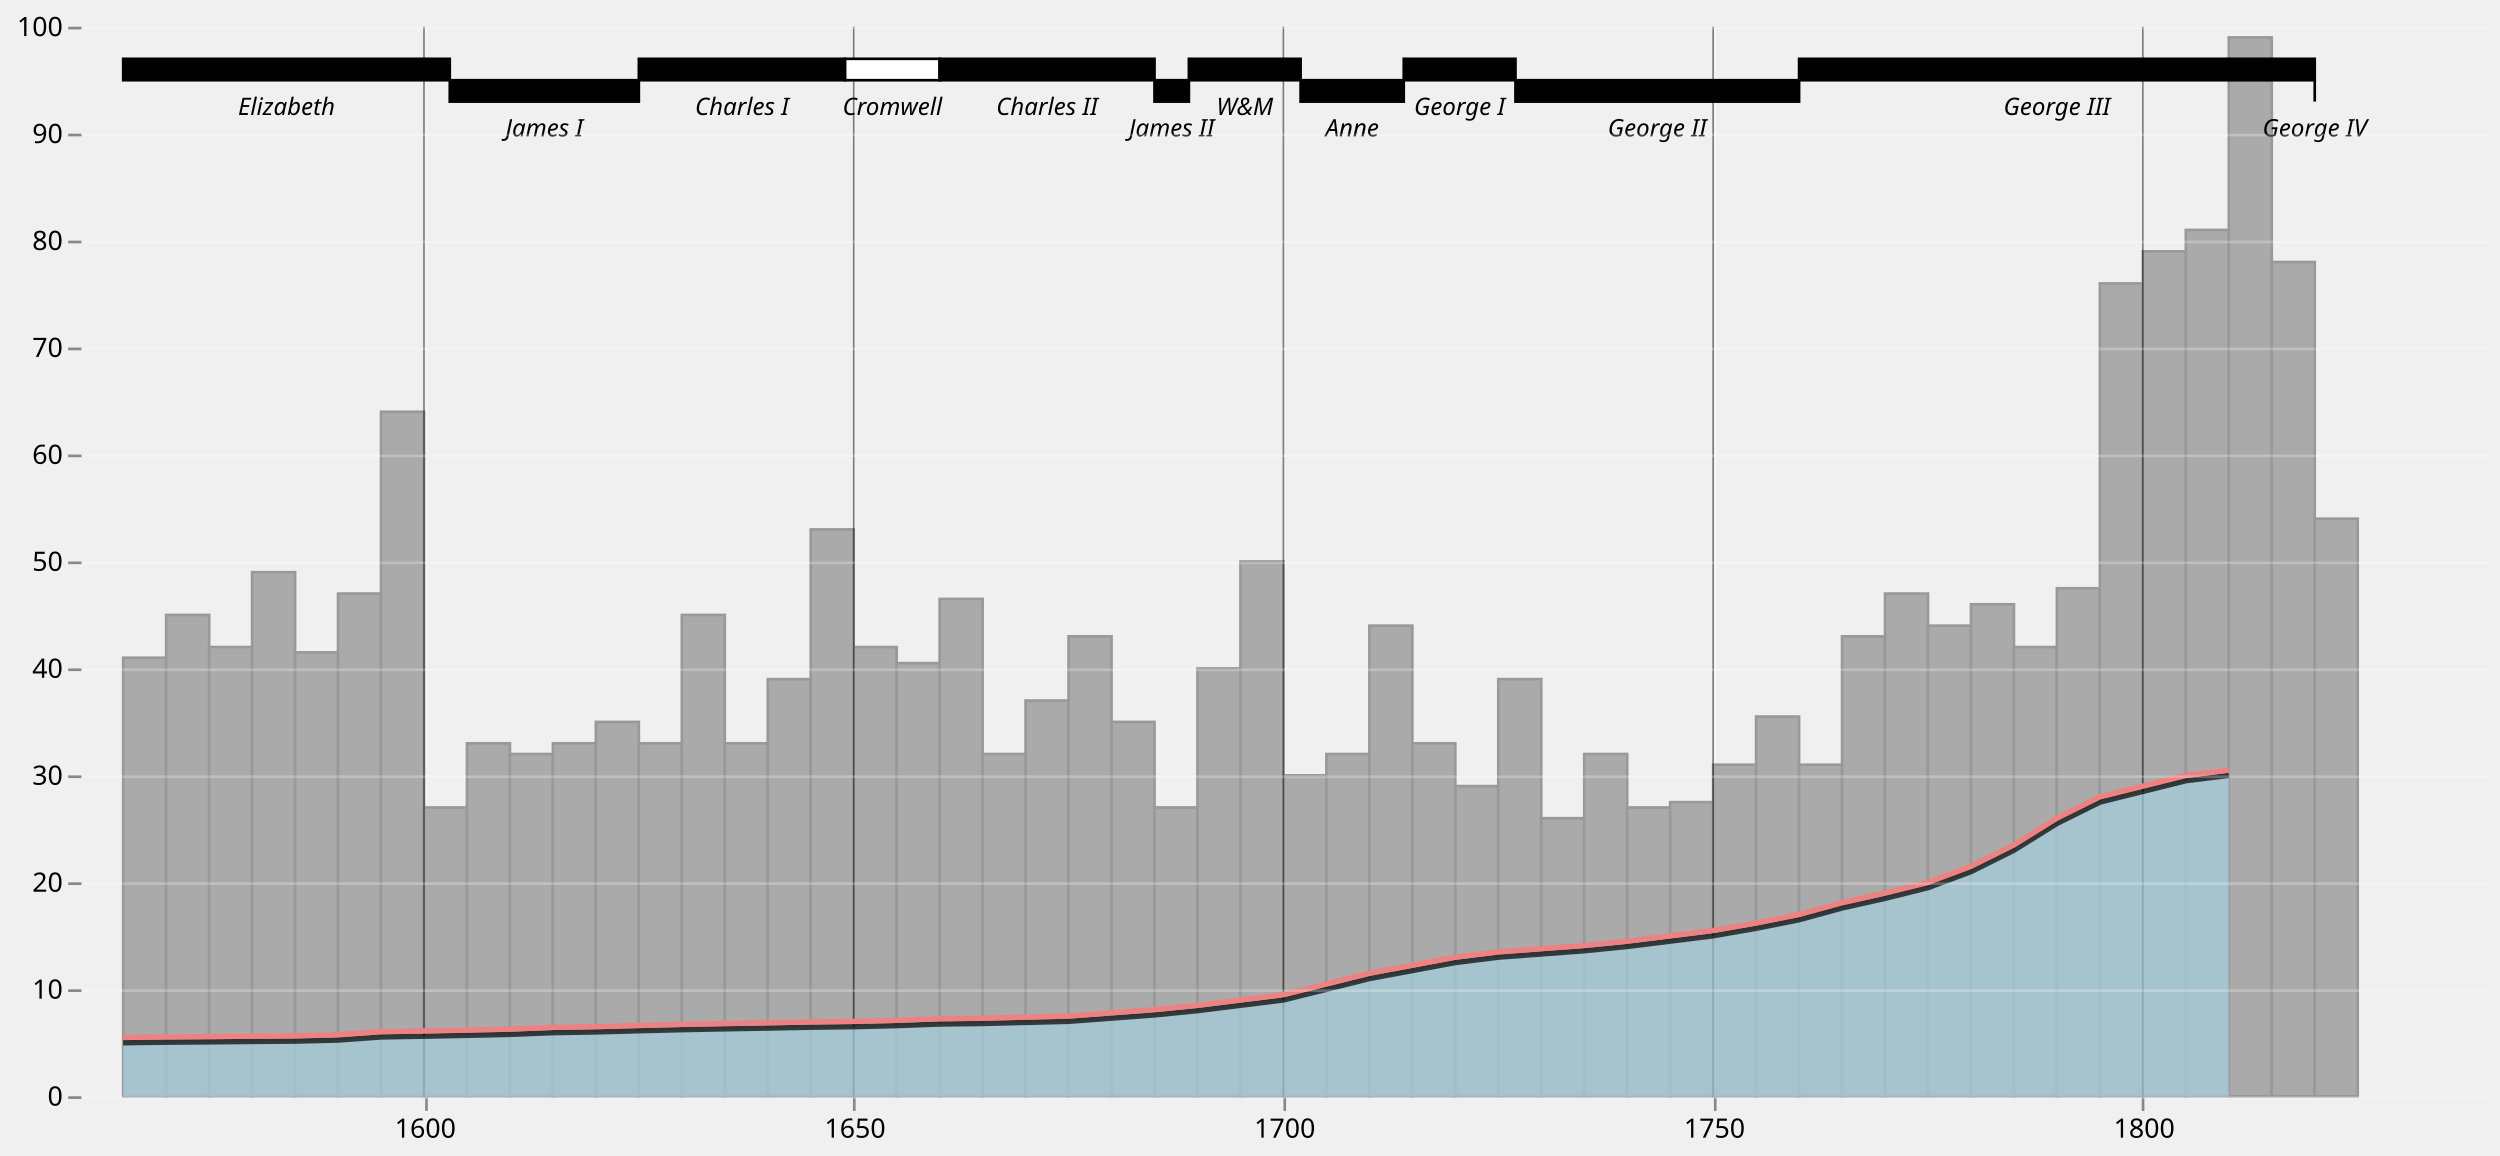
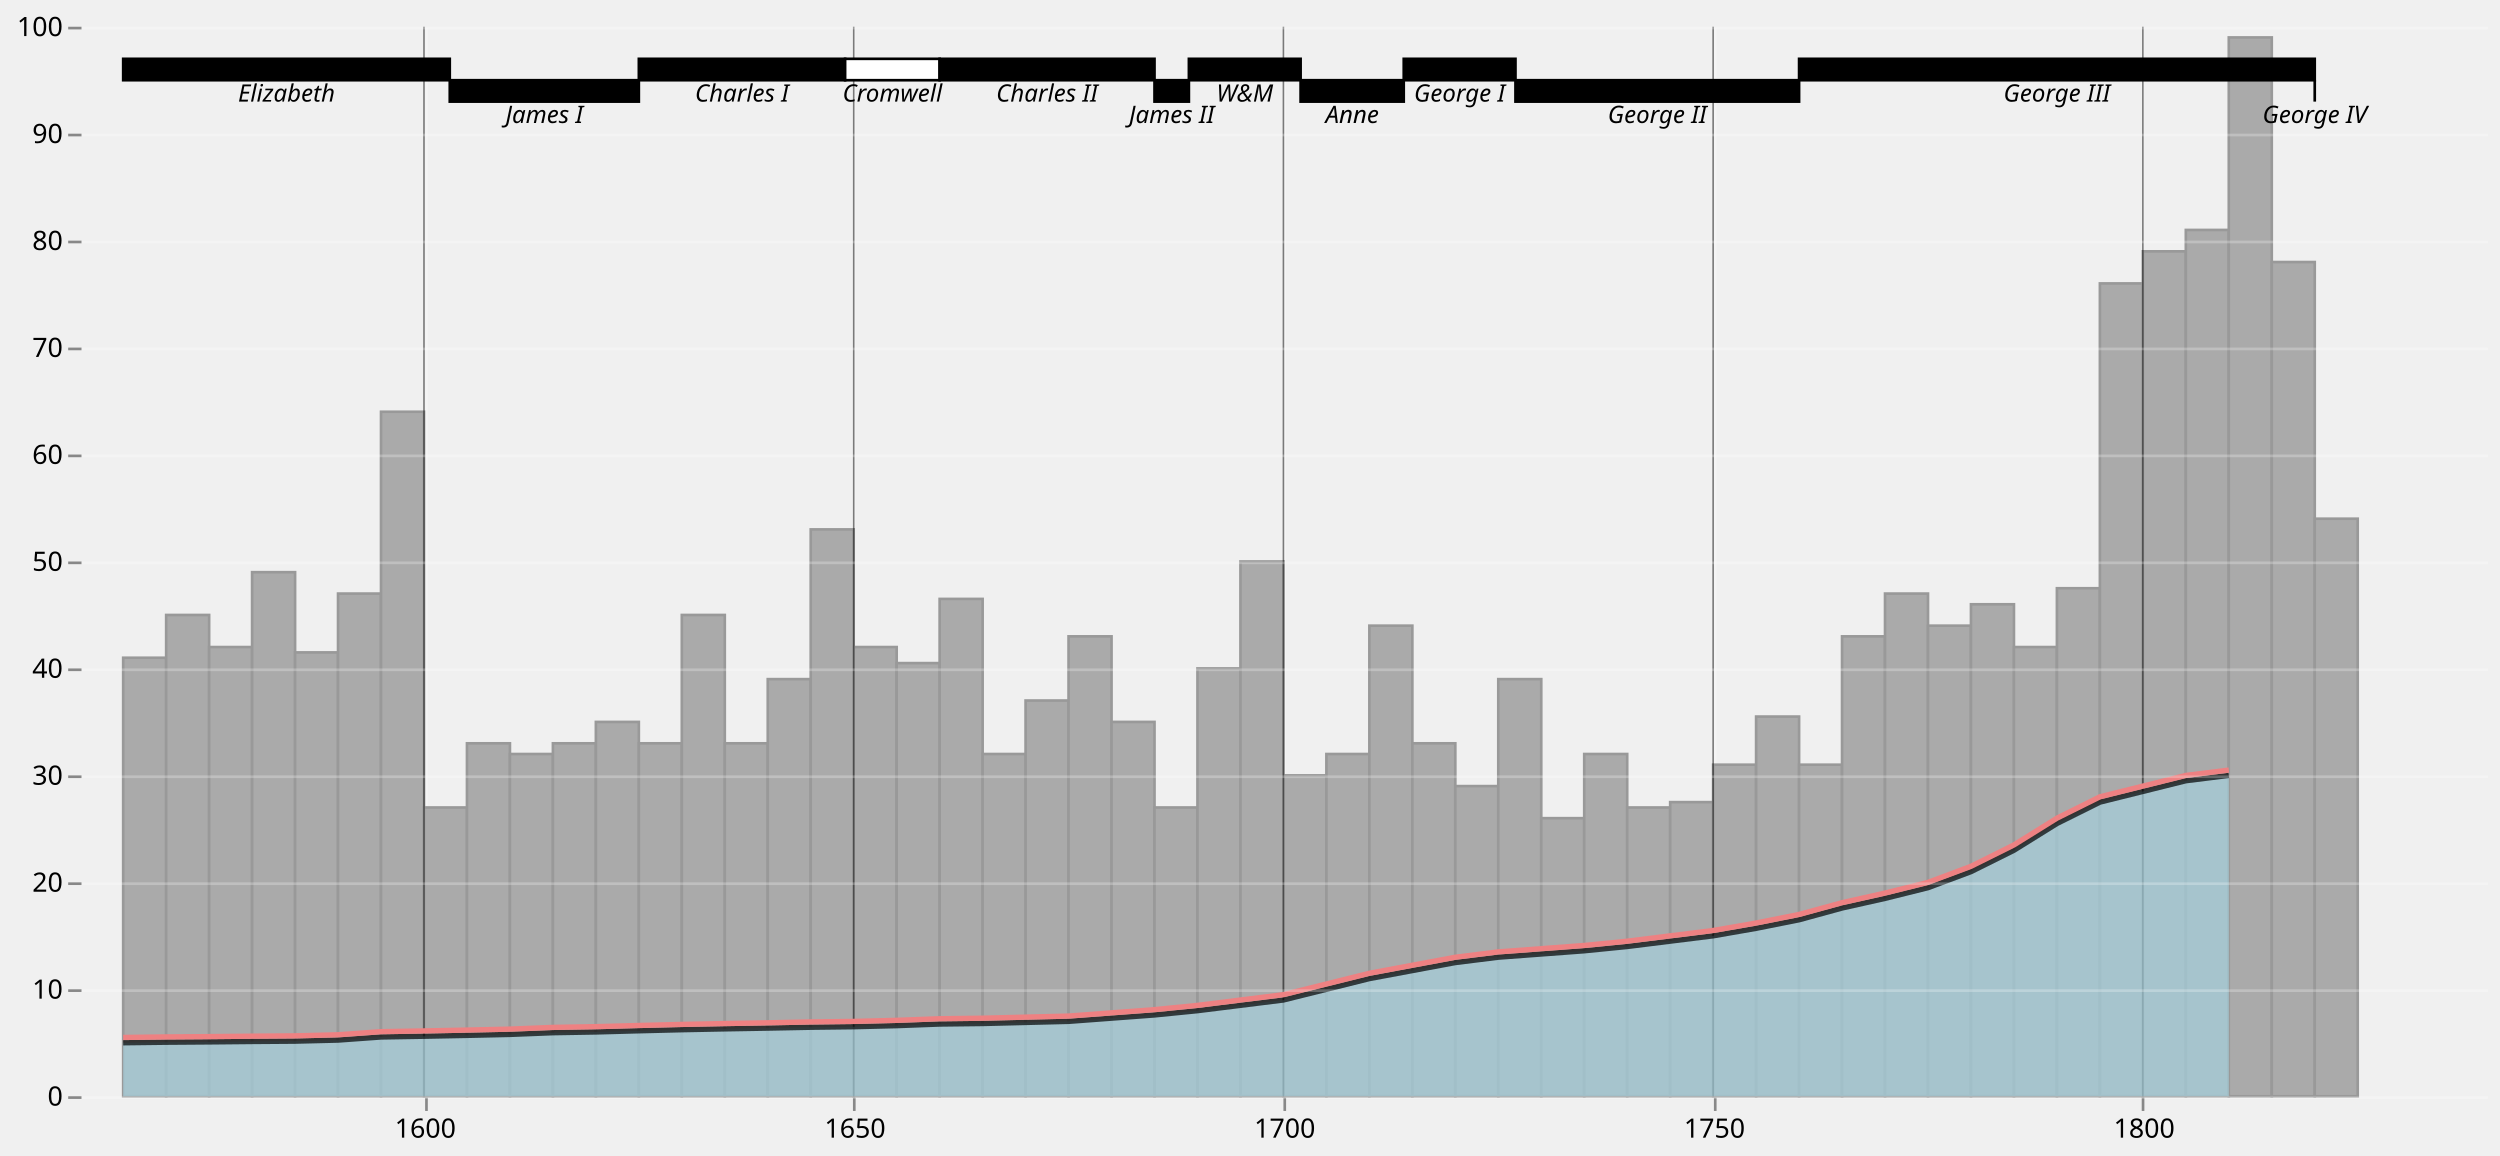
<svg xmlns="http://www.w3.org/2000/svg" class="marks" width="935" height="432" viewBox="0 0 935 432" version="1.1">
  <g transform="translate(30,10)">
    <g class="mark-group role-frame root">
      <g transform="translate(0,0)">
        <path class="background" d="M0.5,0.5h900v400h-900Z" style="fill: none; stroke: none;" />
        <g>
          <g class="mark-group role-axis">
            <g transform="translate(0.5,400.5)">
              <path class="background" d="M0,0h0v0h0Z" style="pointer-events: none; fill: none;" />
              <g>
                <g class="mark-rule role-axis-grid" style="pointer-events: none;">
                  <line transform="translate(129,-400)" x2="0" y2="400" style="fill: none; stroke: white; stroke-opacity: 0.25; stroke-width: 1; opacity: 1;" />
                  <line transform="translate(289,-400)" x2="0" y2="400" style="fill: none; stroke: white; stroke-opacity: 0.25; stroke-width: 1; opacity: 1;" />
                  <line transform="translate(450,-400)" x2="0" y2="400" style="fill: none; stroke: white; stroke-opacity: 0.25; stroke-width: 1; opacity: 1;" />
                  <line transform="translate(611,-400)" x2="0" y2="400" style="fill: none; stroke: white; stroke-opacity: 0.25; stroke-width: 1; opacity: 1;" />
                  <line transform="translate(771,-400)" x2="0" y2="400" style="fill: none; stroke: white; stroke-opacity: 0.25; stroke-width: 1; opacity: 1;" />
                </g>
              </g>
            </g>
          </g>
          <g class="mark-rect role-mark layer_0_marks">
            <path d="M16.071,236h16.071v164h-16.071Z" style="fill: #aaa; stroke: #999;" />
            <path d="M32.143,220h16.071v180h-16.071Z" style="fill: #aaa; stroke: #999;" />
            <path d="M48.214,232h16.071v168h-16.071Z" style="fill: #aaa; stroke: #999;" />
            <path d="M64.286,204h16.071v196h-16.071Z" style="fill: #aaa; stroke: #999;" />
            <path d="M80.357,234h16.071v166h-16.071Z" style="fill: #aaa; stroke: #999;" />
            <path d="M96.429,212h16.071v188h-16.071Z" style="fill: #aaa; stroke: #999;" />
            <path d="M112.5,144h16.071v256h-16.071Z" style="fill: #aaa; stroke: #999;" />
            <path d="M128.571,292h16.071v108h-16.071Z" style="fill: #aaa; stroke: #999;" />
            <path d="M144.643,268h16.071v132h-16.071Z" style="fill: #aaa; stroke: #999;" />
            <path d="M160.714,272h16.071v128h-16.071Z" style="fill: #aaa; stroke: #999;" />
            <path d="M176.786,268h16.071v132h-16.071Z" style="fill: #aaa; stroke: #999;" />
            <path d="M192.857,260h16.071v140h-16.071Z" style="fill: #aaa; stroke: #999;" />
            <path d="M208.929,268h16.071v132h-16.071Z" style="fill: #aaa; stroke: #999;" />
            <path d="M225,220h16.071v180h-16.071Z" style="fill: #aaa; stroke: #999;" />
            <path d="M241.071,268h16.071v132h-16.071Z" style="fill: #aaa; stroke: #999;" />
            <path d="M257.143,244h16.071v156h-16.071Z" style="fill: #aaa; stroke: #999;" />
            <path d="M273.214,188h16.071v212h-16.071Z" style="fill: #aaa; stroke: #999;" />
            <path d="M289.286,232h16.071v168h-16.071Z" style="fill: #aaa; stroke: #999;" />
            <path d="M305.357,238h16.071v162h-16.071Z" style="fill: #aaa; stroke: #999;" />
            <path d="M321.429,214h16.071v186h-16.071Z" style="fill: #aaa; stroke: #999;" />
            <path d="M337.5,272h16.071v128h-16.071Z" style="fill: #aaa; stroke: #999;" />
            <path d="M353.571,252h16.071v148h-16.071Z" style="fill: #aaa; stroke: #999;" />
            <path d="M369.643,228h16.071v172h-16.071Z" style="fill: #aaa; stroke: #999;" />
            <path d="M385.714,260h16.071v140h-16.071Z" style="fill: #aaa; stroke: #999;" />
            <path d="M401.786,292h16.071v108h-16.071Z" style="fill: #aaa; stroke: #999;" />
            <path d="M417.857,240h16.071v160h-16.071Z" style="fill: #aaa; stroke: #999;" />
            <path d="M433.929,200h16.071v200h-16.071Z" style="fill: #aaa; stroke: #999;" />
            <path d="M450,280h16.071v120h-16.071Z" style="fill: #aaa; stroke: #999;" />
            <path d="M466.071,272h16.071v128h-16.071Z" style="fill: #aaa; stroke: #999;" />
            <path d="M482.143,224h16.071v176h-16.071Z" style="fill: #aaa; stroke: #999;" />
            <path d="M498.214,268h16.071v132h-16.071Z" style="fill: #aaa; stroke: #999;" />
            <path d="M514.286,284h16.071v116h-16.071Z" style="fill: #aaa; stroke: #999;" />
            <path d="M530.357,244h16.071v156h-16.071Z" style="fill: #aaa; stroke: #999;" />
            <path d="M546.429,296h16.071v104h-16.071Z" style="fill: #aaa; stroke: #999;" />
            <path d="M562.5,272h16.071v128h-16.071Z" style="fill: #aaa; stroke: #999;" />
            <path d="M578.571,292h16.071v108h-16.071Z" style="fill: #aaa; stroke: #999;" />
            <path d="M594.643,290h16.071v110h-16.071Z" style="fill: #aaa; stroke: #999;" />
            <path d="M610.714,276h16.071v124h-16.071Z" style="fill: #aaa; stroke: #999;" />
            <path d="M626.786,258h16.071v142h-16.071Z" style="fill: #aaa; stroke: #999;" />
            <path d="M642.857,276h16.071v124h-16.071Z" style="fill: #aaa; stroke: #999;" />
            <path d="M658.929,228h16.071v172h-16.071Z" style="fill: #aaa; stroke: #999;" />
            <path d="M675,212h16.071v188h-16.071Z" style="fill: #aaa; stroke: #999;" />
            <path d="M691.071,224h16.071v176h-16.071Z" style="fill: #aaa; stroke: #999;" />
            <path d="M707.143,216h16.071v184h-16.071Z" style="fill: #aaa; stroke: #999;" />
            <path d="M723.214,232h16.071v168h-16.071Z" style="fill: #aaa; stroke: #999;" />
            <path d="M739.286,210h16.071v190h-16.071Z" style="fill: #aaa; stroke: #999;" />
            <path d="M755.357,96h16.071v304h-16.071Z" style="fill: #aaa; stroke: #999;" />
            <path d="M771.429,84h16.071v316h-16.071Z" style="fill: #aaa; stroke: #999;" />
            <path d="M787.5,76h16.071v324h-16.071Z" style="fill: #aaa; stroke: #999;" />
            <path d="M803.571,4h16.071v396h-16.071Z" style="fill: #aaa; stroke: #999;" />
            <path d="M819.643,88h16.071v312h-16.071Z" style="fill: #aaa; stroke: #999;" />
            <path d="M835.714,184h16.071v216h-16.071Z" style="fill: #aaa; stroke: #999;" />
          </g>
          <g class="mark-rule role-mark layer_1_marks">
            <line transform="translate(128.5714,400)" x2="0" y2="-400" style="fill: none; stroke: #000; stroke-width: 0.6; opacity: 0.5;" />
            <line transform="translate(289.2857,400)" x2="0" y2="-400" style="fill: none; stroke: #000; stroke-width: 0.6; opacity: 0.5;" />
            <line transform="translate(450,400)" x2="0" y2="-400" style="fill: none; stroke: #000; stroke-width: 0.6; opacity: 0.5;" />
            <line transform="translate(610.7143,400)" x2="0" y2="-400" style="fill: none; stroke: #000; stroke-width: 0.6; opacity: 0.5;" />
            <line transform="translate(771.4286,400)" x2="0" y2="-400" style="fill: none; stroke: #000; stroke-width: 0.6; opacity: 0.5;" />
          </g>
          <g class="mark-area role-mark layer_2_marks">
            <path d="M803.571,280L787.5,282L771.429,286L755.357,290L739.286,298L723.214,308L707.143,316L691.071,322L675,326L658.929,329.6L642.857,334L626.786,337.2L610.714,340L594.643,342L578.571,344L562.5,345.6L546.429,346.8L530.357,348L514.286,350L498.214,353L482.143,356L466.071,360L450,364L433.929,366L417.857,368L401.786,369.6L385.714,370.8L369.643,372L353.571,372.4L337.5,372.8L321.429,373L305.357,373.6L289.286,374L273.214,374.2L257.143,374.52L241.071,374.8L225,375.12L208.929,375.52L192.857,375.96L176.786,376.24L160.714,376.88L144.643,377.24L128.571,377.56L112.5,377.84L96.429,379L80.357,379.4L64.286,379.52L48.214,379.68L32.143,379.8L16.071,380L16.071,400L32.143,400L48.214,400L64.286,400L80.357,400L96.429,400L112.5,400L128.571,400L144.643,400L160.714,400L176.786,400L192.857,400L208.929,400L225,400L241.071,400L257.143,400L273.214,400L289.286,400L305.357,400L321.429,400L337.5,400L353.571,400L369.643,400L385.714,400L401.786,400L417.857,400L433.929,400L450,400L466.071,400L482.143,400L498.214,400L514.286,400L530.357,400L546.429,400L562.5,400L578.571,400L594.643,400L610.714,400L626.786,400L642.857,400L658.929,400L675,400L691.071,400L707.143,400L723.214,400L739.286,400L755.357,400L771.429,400L787.5,400L803.571,400Z" style="fill: #a4cedb; opacity: 0.7;" />
          </g>
          <g class="mark-line role-mark layer_3_marks">
            <path d="M803.571,280L787.5,282L771.429,286L755.357,290L739.286,298L723.214,308L707.143,316L691.071,322L675,326L658.929,329.6L642.857,334L626.786,337.2L610.714,340L594.643,342L578.571,344L562.5,345.6L546.429,346.8L530.357,348L514.286,350L498.214,353L482.143,356L466.071,360L450,364L433.929,366L417.857,368L401.786,369.6L385.714,370.8L369.643,372L353.571,372.4L337.5,372.8L321.429,373L305.357,373.6L289.286,374L273.214,374.2L257.143,374.52L241.071,374.8L225,375.12L208.929,375.52L192.857,375.96L176.786,376.24L160.714,376.88L144.643,377.24L128.571,377.56L112.5,377.84L96.429,379L80.357,379.4L64.286,379.52L48.214,379.68L32.143,379.8L16.071,380" style="fill: none; stroke: #000; stroke-width: 2; opacity: 0.7;" />
          </g>
          <g class="mark-line role-mark layer_4_marks">
            <path d="M803.571,278L787.5,280L771.429,284L755.357,288L739.286,296L723.214,306L707.143,314L691.071,320L675,324L658.929,327.6L642.857,332L626.786,335.2L610.714,338L594.643,340L578.571,342L562.5,343.6L546.429,344.8L530.357,346L514.286,348L498.214,351L482.143,354L466.071,358L450,362L433.929,364L417.857,366L401.786,367.6L385.714,368.8L369.643,370L353.571,370.4L337.5,370.8L321.429,371L305.357,371.6L289.286,372L273.214,372.2L257.143,372.52L241.071,372.8L225,373.12L208.929,373.52L192.857,373.96L176.786,374.24L160.714,374.88L144.643,375.24L128.571,375.56L112.5,375.84L96.429,377L80.357,377.4L64.286,377.52L48.214,377.68L32.143,377.8L16.071,378" style="fill: none; stroke: #EE8182; stroke-width: 2;" />
          </g>
          <g class="mark-rect role-mark layer_5_marks">
            <path d="M16.071,12h122.143v8h-122.143Z" style="fill: black; stroke: #000;" />
            <path d="M138.214,20h70.714v8h-70.714Z" style="fill: black; stroke: #000;" />
            <path d="M208.929,12h77.143v8h-77.143Z" style="fill: black; stroke: #000;" />
            <path d="M286.071,12h35.357v8h-35.357Z" style="fill: white; stroke: #000;" />
            <path d="M321.429,12h80.357v8h-80.357Z" style="fill: black; stroke: #000;" />
            <path d="M401.786,20h12.857v8h-12.857Z" style="fill: black; stroke: #000;" />
            <path d="M414.643,12h41.786v8h-41.786Z" style="fill: black; stroke: #000;" />
            <path d="M456.429,20h38.571v8h-38.571Z" style="fill: black; stroke: #000;" />
            <path d="M495,12h41.786v8h-41.786Z" style="fill: black; stroke: #000;" />
            <path d="M536.786,20h106.071v8h-106.071Z" style="fill: black; stroke: #000;" />
            <path d="M642.857,12h192.857v8h-192.857Z" style="fill: black; stroke: #000;" />
            <path d="M835.714,20h0v8h0Z" style="fill: black; stroke: #000;" />
          </g>
          <g class="mark-text role-mark layer_6_marks">
-             <text text-anchor="middle" transform="translate(77.14286,33)" style="font-family: sans-serif; font-size: 9px; font-style: italic; fill: black;">Elizabeth</text>
-             <text text-anchor="middle" transform="translate(173.5714,41)" style="font-family: sans-serif; font-size: 9px; font-style: italic; fill: black;">James I</text>
-             <text text-anchor="middle" transform="translate(247.5,33)" style="font-family: sans-serif; font-size: 9px; font-style: italic; fill: black;">Charles I</text>
-             <text text-anchor="middle" transform="translate(303.75,33)" style="font-family: sans-serif; font-size: 9px; font-style: italic; fill: black;">Cromwell</text>
-             <text text-anchor="middle" transform="translate(361.6071,33)" style="font-family: sans-serif; font-size: 9px; font-style: italic; fill: black;">Charles II</text>
-             <text text-anchor="middle" transform="translate(408.2143,41)" style="font-family: sans-serif; font-size: 9px; font-style: italic; fill: black;">James II</text>
-             <text text-anchor="middle" transform="translate(435.5357,33)" style="font-family: sans-serif; font-size: 9px; font-style: italic; fill: black;">W&amp;M</text>
-             <text text-anchor="middle" transform="translate(475.7143,41)" style="font-family: sans-serif; font-size: 9px; font-style: italic; fill: black;">Anne</text>
-             <text text-anchor="middle" transform="translate(515.8929,33)" style="font-family: sans-serif; font-size: 9px; font-style: italic; fill: black;">George I</text>
-             <text text-anchor="middle" transform="translate(589.8214,41)" style="font-family: sans-serif; font-size: 9px; font-style: italic; fill: black;">George II</text>
-             <text text-anchor="middle" transform="translate(739.2857,33)" style="font-family: sans-serif; font-size: 9px; font-style: italic; fill: black;">George III</text>
-             <text text-anchor="middle" transform="translate(835.7143,41)" style="font-family: sans-serif; font-size: 9px; font-style: italic; fill: black;">George IV</text>
+             <text text-anchor="middle" transform="translate(77.14286,28)" style="font-family: sans-serif; font-size: 9px; font-style: italic; fill: black;">Elizabeth</text>
+             <text text-anchor="middle" transform="translate(173.5714,36)" style="font-family: sans-serif; font-size: 9px; font-style: italic; fill: black;">James I</text>
+             <text text-anchor="middle" transform="translate(247.5,28)" style="font-family: sans-serif; font-size: 9px; font-style: italic; fill: black;">Charles I</text>
+             <text text-anchor="middle" transform="translate(303.75,28)" style="font-family: sans-serif; font-size: 9px; font-style: italic; fill: black;">Cromwell</text>
+             <text text-anchor="middle" transform="translate(361.6071,28)" style="font-family: sans-serif; font-size: 9px; font-style: italic; fill: black;">Charles II</text>
+             <text text-anchor="middle" transform="translate(408.2143,36)" style="font-family: sans-serif; font-size: 9px; font-style: italic; fill: black;">James II</text>
+             <text text-anchor="middle" transform="translate(435.5357,28)" style="font-family: sans-serif; font-size: 9px; font-style: italic; fill: black;">W&amp;M</text>
+             <text text-anchor="middle" transform="translate(475.7143,36)" style="font-family: sans-serif; font-size: 9px; font-style: italic; fill: black;">Anne</text>
+             <text text-anchor="middle" transform="translate(515.8929,28)" style="font-family: sans-serif; font-size: 9px; font-style: italic; fill: black;">George I</text>
+             <text text-anchor="middle" transform="translate(589.8214,36)" style="font-family: sans-serif; font-size: 9px; font-style: italic; fill: black;">George II</text>
+             <text text-anchor="middle" transform="translate(739.2857,28)" style="font-family: sans-serif; font-size: 9px; font-style: italic; fill: black;">George III</text>
+             <text text-anchor="middle" transform="translate(835.7143,36)" style="font-family: sans-serif; font-size: 9px; font-style: italic; fill: black;">George IV</text>
          </g>
          <g class="mark-group role-axis">
            <g transform="translate(0.5,400.5)">
              <path class="background" d="M0,0h0v0h0Z" style="pointer-events: none; fill: none;" />
              <g>
                <g class="mark-rule role-axis-tick" style="pointer-events: none;">
                  <line transform="translate(129,0)" x2="0" y2="5" style="fill: none; stroke: #888; stroke-width: 1; opacity: 1;" />
                  <line transform="translate(289,0)" x2="0" y2="5" style="fill: none; stroke: #888; stroke-width: 1; opacity: 1;" />
                  <line transform="translate(450,0)" x2="0" y2="5" style="fill: none; stroke: #888; stroke-width: 1; opacity: 1;" />
                  <line transform="translate(611,0)" x2="0" y2="5" style="fill: none; stroke: #888; stroke-width: 1; opacity: 1;" />
                  <line transform="translate(771,0)" x2="0" y2="5" style="fill: none; stroke: #888; stroke-width: 1; opacity: 1;" />
                </g>
                <g class="mark-text role-axis-label" style="pointer-events: none;">
                  <text text-anchor="middle" transform="translate(128.5714,15)" style="font-family: sans-serif; font-size: 10px; fill: #000; opacity: 1;">1600</text>
                  <text text-anchor="middle" transform="translate(289.2857,15)" style="font-family: sans-serif; font-size: 10px; fill: #000; opacity: 1;">1650</text>
                  <text text-anchor="middle" transform="translate(450,15)" style="font-family: sans-serif; font-size: 10px; fill: #000; opacity: 1;">1700</text>
                  <text text-anchor="middle" transform="translate(610.7143,15)" style="font-family: sans-serif; font-size: 10px; fill: #000; opacity: 1;">1750</text>
                  <text text-anchor="middle" transform="translate(771.4286,15)" style="font-family: sans-serif; font-size: 10px; fill: #000; opacity: 1;">1800</text>
                </g>
              </g>
            </g>
          </g>
          <g class="mark-group role-axis">
            <g transform="translate(0.5,0.5)">
              <path class="background" d="M0,0h0v0h0Z" style="pointer-events: none; fill: none;" />
              <g>
                <g class="mark-rule role-axis-tick" style="pointer-events: none;">
                  <line transform="translate(0,400)" x2="-5" y2="0" style="fill: none; stroke: #888; stroke-width: 1; opacity: 1;" />
                  <line transform="translate(0,360)" x2="-5" y2="0" style="fill: none; stroke: #888; stroke-width: 1; opacity: 1;" />
                  <line transform="translate(0,320)" x2="-5" y2="0" style="fill: none; stroke: #888; stroke-width: 1; opacity: 1;" />
                  <line transform="translate(0,280)" x2="-5" y2="0" style="fill: none; stroke: #888; stroke-width: 1; opacity: 1;" />
                  <line transform="translate(0,240)" x2="-5" y2="0" style="fill: none; stroke: #888; stroke-width: 1; opacity: 1;" />
                  <line transform="translate(0,200)" x2="-5" y2="0" style="fill: none; stroke: #888; stroke-width: 1; opacity: 1;" />
                  <line transform="translate(0,160)" x2="-5" y2="0" style="fill: none; stroke: #888; stroke-width: 1; opacity: 1;" />
                  <line transform="translate(0,120)" x2="-5" y2="0" style="fill: none; stroke: #888; stroke-width: 1; opacity: 1;" />
                  <line transform="translate(0,80)" x2="-5" y2="0" style="fill: none; stroke: #888; stroke-width: 1; opacity: 1;" />
                  <line transform="translate(0,40)" x2="-5" y2="0" style="fill: none; stroke: #888; stroke-width: 1; opacity: 1;" />
                  <line transform="translate(0,0)" x2="-5" y2="0" style="fill: none; stroke: #888; stroke-width: 1; opacity: 1;" />
                </g>
                <g class="mark-text role-axis-label" style="pointer-events: none;">
                  <text text-anchor="end" transform="translate(-7,403)" style="font-family: sans-serif; font-size: 10px; fill: #000; opacity: 1;">0</text>
                  <text text-anchor="end" transform="translate(-7,363)" style="font-family: sans-serif; font-size: 10px; fill: #000; opacity: 1;">10</text>
                  <text text-anchor="end" transform="translate(-7,323)" style="font-family: sans-serif; font-size: 10px; fill: #000; opacity: 1;">20</text>
                  <text text-anchor="end" transform="translate(-7,283)" style="font-family: sans-serif; font-size: 10px; fill: #000; opacity: 1;">30</text>
                  <text text-anchor="end" transform="translate(-7,243)" style="font-family: sans-serif; font-size: 10px; fill: #000; opacity: 1;">40</text>
                  <text text-anchor="end" transform="translate(-7,203)" style="font-family: sans-serif; font-size: 10px; fill: #000; opacity: 1;">50</text>
                  <text text-anchor="end" transform="translate(-7,163)" style="font-family: sans-serif; font-size: 10px; fill: #000; opacity: 1;">60</text>
                  <text text-anchor="end" transform="translate(-7,123)" style="font-family: sans-serif; font-size: 10px; fill: #000; opacity: 1;">70</text>
                  <text text-anchor="end" transform="translate(-7,83)" style="font-family: sans-serif; font-size: 10px; fill: #000; opacity: 1;">80</text>
                  <text text-anchor="end" transform="translate(-7,43)" style="font-family: sans-serif; font-size: 10px; fill: #000; opacity: 1;">90</text>
                  <text text-anchor="end" transform="translate(-7,3)" style="font-family: sans-serif; font-size: 10px; fill: #000; opacity: 1;">100</text>
                </g>
              </g>
            </g>
          </g>
          <g class="mark-group role-axis">
            <g transform="translate(0.5,0.5)">
              <path class="background" d="M0,0h0v0h0Z" style="pointer-events: none; fill: none;" />
              <g>
                <g class="mark-rule role-axis-grid" style="pointer-events: none;">
                  <line transform="translate(0,400)" x2="900" y2="0" style="fill: none; stroke: white; stroke-opacity: 0.25; stroke-width: 1; opacity: 1;" />
                  <line transform="translate(0,360)" x2="900" y2="0" style="fill: none; stroke: white; stroke-opacity: 0.25; stroke-width: 1; opacity: 1;" />
                  <line transform="translate(0,320)" x2="900" y2="0" style="fill: none; stroke: white; stroke-opacity: 0.25; stroke-width: 1; opacity: 1;" />
                  <line transform="translate(0,280)" x2="900" y2="0" style="fill: none; stroke: white; stroke-opacity: 0.25; stroke-width: 1; opacity: 1;" />
                  <line transform="translate(0,240)" x2="900" y2="0" style="fill: none; stroke: white; stroke-opacity: 0.25; stroke-width: 1; opacity: 1;" />
                  <line transform="translate(0,200)" x2="900" y2="0" style="fill: none; stroke: white; stroke-opacity: 0.25; stroke-width: 1; opacity: 1;" />
                  <line transform="translate(0,160)" x2="900" y2="0" style="fill: none; stroke: white; stroke-opacity: 0.25; stroke-width: 1; opacity: 1;" />
                  <line transform="translate(0,120)" x2="900" y2="0" style="fill: none; stroke: white; stroke-opacity: 0.25; stroke-width: 1; opacity: 1;" />
                  <line transform="translate(0,80)" x2="900" y2="0" style="fill: none; stroke: white; stroke-opacity: 0.25; stroke-width: 1; opacity: 1;" />
                  <line transform="translate(0,40)" x2="900" y2="0" style="fill: none; stroke: white; stroke-opacity: 0.25; stroke-width: 1; opacity: 1;" />
                  <line transform="translate(0,0)" x2="900" y2="0" style="fill: none; stroke: white; stroke-opacity: 0.25; stroke-width: 1; opacity: 1;" />
                </g>
              </g>
            </g>
          </g>
        </g>
      </g>
    </g>
  </g>
</svg>
